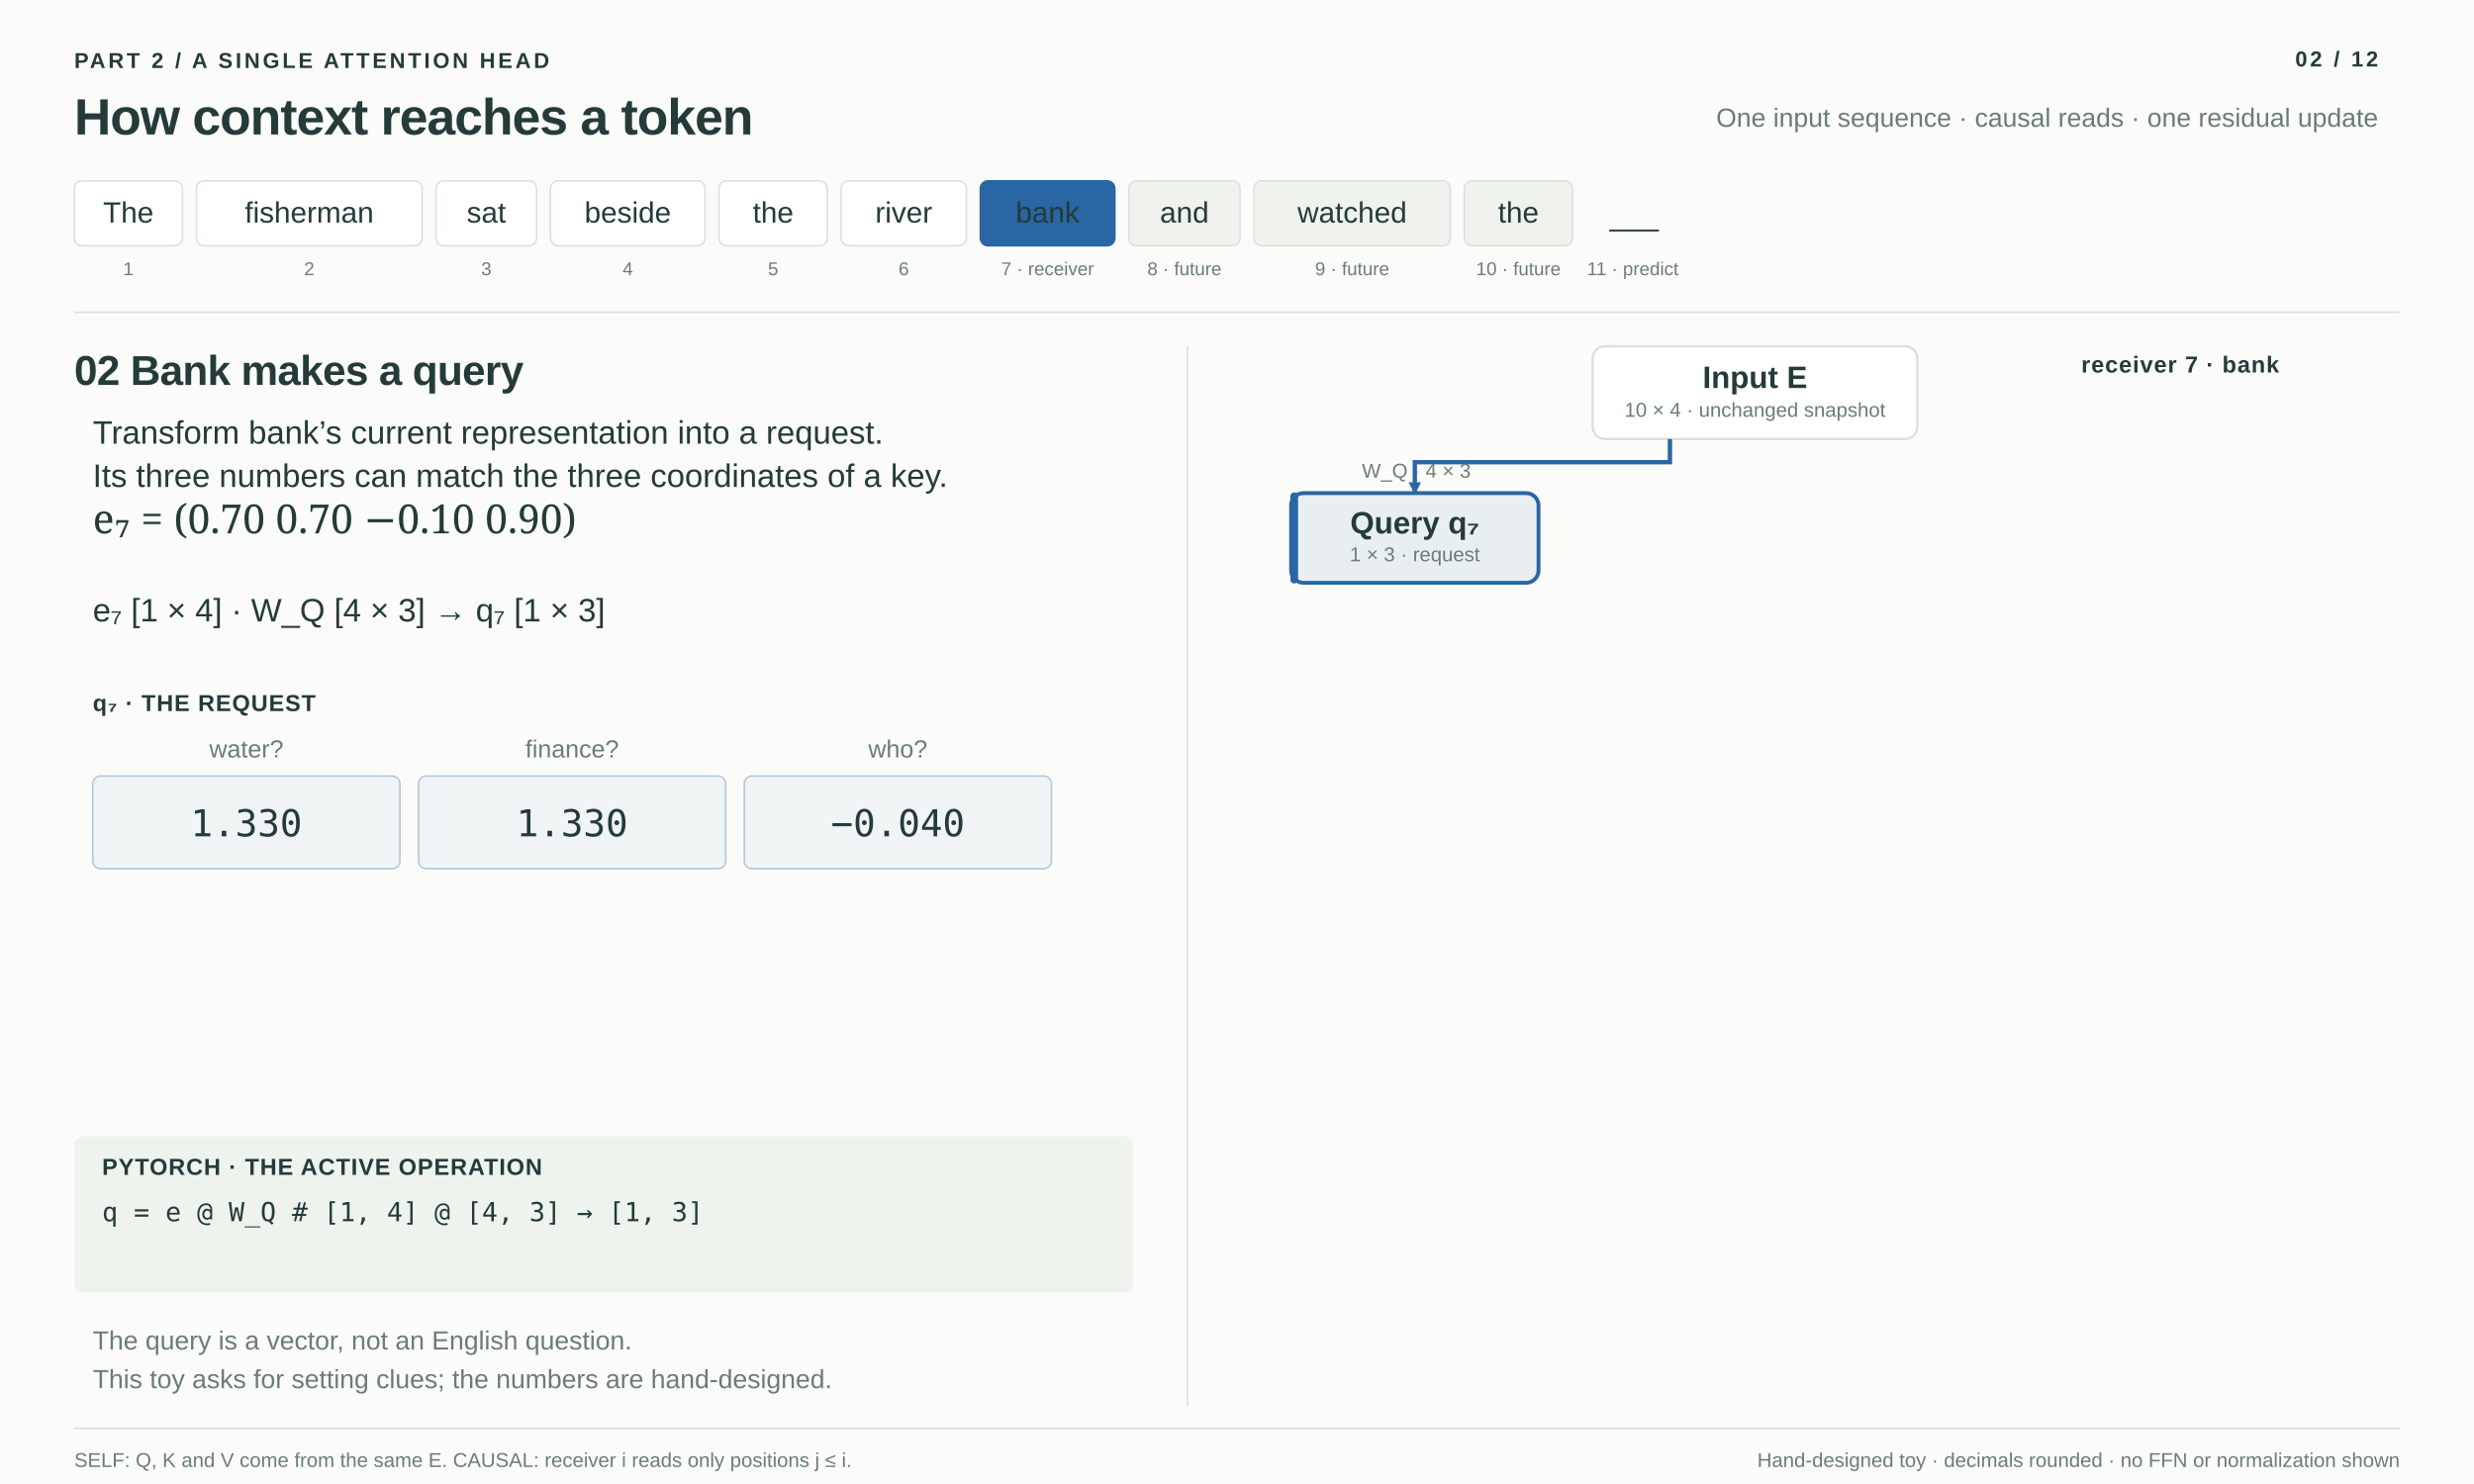
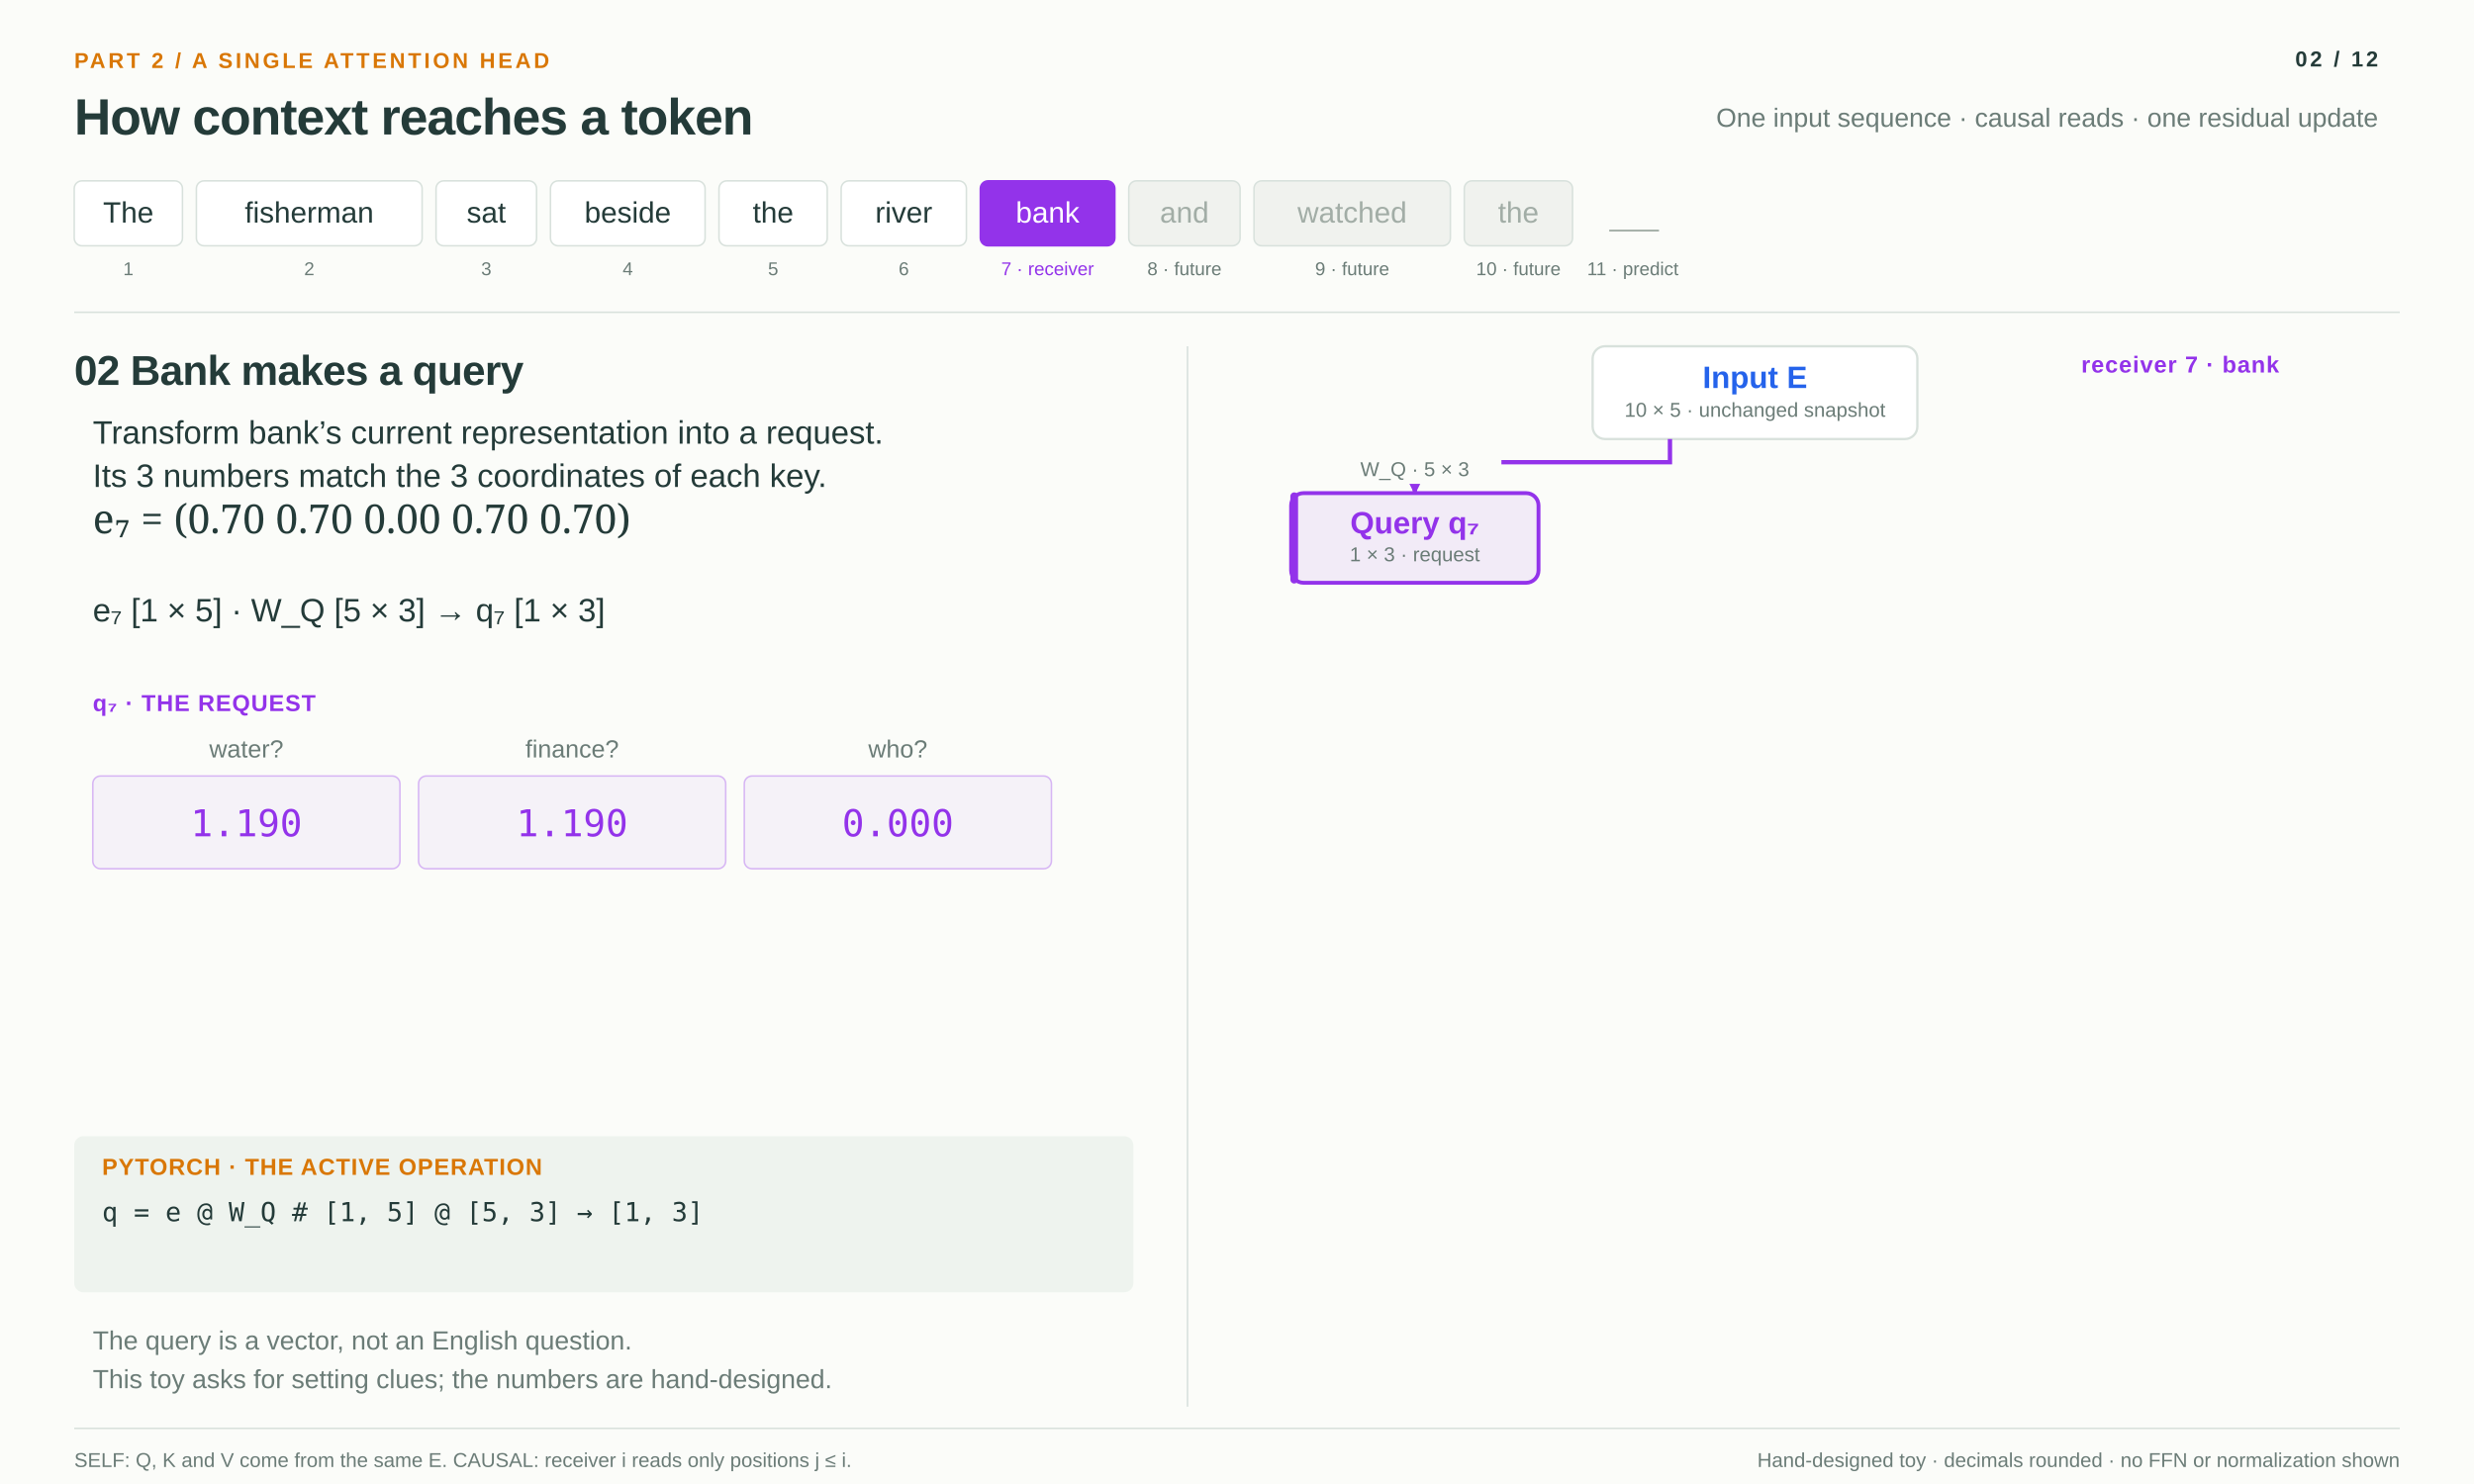
- <svg xmlns="http://www.w3.org/2000/svg" width="1600" height="960" viewBox="0 0 1600 960" role="img" aria-labelledby="stage-1-title stage-1-desc">
+ <svg xmlns="http://www.w3.org/2000/svg" id="stage-1-svg" width="1600" height="960" viewBox="0 0 1600 960" role="img" aria-labelledby="stage-1-title stage-1-desc">
  <defs>
    <marker id="stage-1-q" markerWidth="8" markerHeight="8" refX="7" refY="4" orient="auto" markerUnits="userSpaceOnUse">
-       <path d="M0 0 L8 4 L0 8 Z" fill="#2a65a4" />
+       <path d="M0 0 L8 4 L0 8 Z" fill="#9333ea" />
    </marker>
    <marker id="stage-1-k" markerWidth="8" markerHeight="8" refX="7" refY="4" orient="auto" markerUnits="userSpaceOnUse">
-       <path d="M0 0 L8 4 L0 8 Z" fill="#247c78" />
+       <path d="M0 0 L8 4 L0 8 Z" fill="#d97706" />
    </marker>
    <marker id="stage-1-v" markerWidth="8" markerHeight="8" refX="7" refY="4" orient="auto" markerUnits="userSpaceOnUse">
-       <path d="M0 0 L8 4 L0 8 Z" fill="#ae6825" />
+       <path d="M0 0 L8 4 L0 8 Z" fill="#0d9488" />
    </marker>
    <marker id="stage-1-a" markerWidth="8" markerHeight="8" refX="7" refY="4" orient="auto" markerUnits="userSpaceOnUse">
-       <path d="M0 0 L8 4 L0 8 Z" fill="#526b8c" />
+       <path d="M0 0 L8 4 L0 8 Z" fill="#e11d48" />
    </marker>
    <marker id="stage-1-m" markerWidth="8" markerHeight="8" refX="7" refY="4" orient="auto" markerUnits="userSpaceOnUse">
-       <path d="M0 0 L8 4 L0 8 Z" fill="#a36b2b" />
+       <path d="M0 0 L8 4 L0 8 Z" fill="#0d9488" />
    </marker>
    <marker id="stage-1-d" markerWidth="8" markerHeight="8" refX="7" refY="4" orient="auto" markerUnits="userSpaceOnUse">
-       <path d="M0 0 L8 4 L0 8 Z" fill="#357957" />
+       <path d="M0 0 L8 4 L0 8 Z" fill="#16a34a" />
    </marker>
    <marker id="stage-1-e" markerWidth="8" markerHeight="8" refX="7" refY="4" orient="auto" markerUnits="userSpaceOnUse">
-       <path d="M0 0 L8 4 L0 8 Z" fill="#485f59" />
+       <path d="M0 0 L8 4 L0 8 Z" fill="#2563eb" />
    </marker>
  </defs>
-   <style>text{font-family:'Avenir Next','Segoe UI',Arial,sans-serif;fill:#243b39}.eyebrow{font-size:14px;font-weight:700;letter-spacing:1.8px}.heading{font-size:33px;font-weight:600;letter-spacing:-.6px}.stage-title{font-size:27px;font-weight:600;letter-spacing:-.4px}.body{font-size:21px}.detail{font-size:17px;fill:#6b7c77}.axis{font-size:16px;fill:#6b7c77}.smallcap{font-size:15px;font-weight:700;letter-spacing:.6px}.formula{font-family:'STIX Two Text',Georgia,serif;font-size:26px}.number{font-family:'SFMono-Regular',Consolas,monospace;font-size:24px}.table-number{font-family:'SFMono-Regular',Consolas,monospace;font-size:18px}.table-label{font-size:18px}.table-head{font-size:15px;font-weight:600;fill:#6b7c77}.node-title{font-size:20px;font-weight:600}.node-caption{font-size:13px;fill:#6b7c77}.code{font-family:'SFMono-Regular',Consolas,monospace;font-size:17px}.token{font-size:19px}.position{font-size:12px;fill:#6b7c77}.tiny{font-size:13px;fill:#6b7c77}</style>
+   <style>#stage-1-svg text{font-family:'Avenir Next','Segoe UI',Arial,sans-serif;fill:#243b39}#stage-1-svg .eyebrow{font-size:14px;font-weight:700;letter-spacing:1.8px}#stage-1-svg .heading{font-size:33px;font-weight:600;letter-spacing:-.6px}#stage-1-svg .stage-title{font-size:27px;font-weight:600;letter-spacing:-.4px}#stage-1-svg .body{font-size:21px}#stage-1-svg .detail{font-size:17px;fill:#6b7c77}#stage-1-svg .axis{font-size:16px;fill:#6b7c77}#stage-1-svg .smallcap{font-size:15px;font-weight:700;letter-spacing:.6px}#stage-1-svg .formula{font-family:'STIX Two Text',Georgia,serif;font-size:26px}#stage-1-svg .number{font-family:'SFMono-Regular',Consolas,monospace;font-size:24px}#stage-1-svg .table-number{font-family:'SFMono-Regular',Consolas,monospace;font-size:18px}#stage-1-svg .table-label{font-size:18px}#stage-1-svg .table-head{font-size:15px;font-weight:600;fill:#6b7c77}#stage-1-svg .node-title{font-size:20px;font-weight:600}#stage-1-svg .node-caption{font-size:13px;fill:#6b7c77}#stage-1-svg .code{font-family:'SFMono-Regular',Consolas,monospace;font-size:17px}#stage-1-svg .token{font-size:19px}#stage-1-svg .position{font-size:12px;fill:#6b7c77}#stage-1-svg .tiny{font-size:13px;fill:#6b7c77}</style>
  <rect x="0" y="0" width="1600" height="960" rx="0" fill="#fbfcf9" stroke="none" />
-   <text x="48" y="44" class="eyebrow" fill="#247c78">PART 2 / A SINGLE ATTENTION HEAD</text>
+   <text x="48" y="44" class="eyebrow" style="fill:#d97706">PART 2 / A SINGLE ATTENTION HEAD</text>
  <text x="48" y="87" class="heading">How context reaches a token</text>
  <text x="1538" y="43" class="eyebrow" text-anchor="end">02 / 12</text>
  <text x="1538" y="82" class="detail" text-anchor="end">One input sequence · causal reads · one residual update</text>
  <rect x="48" y="117" width="70" height="42" rx="5" fill="white" stroke="#d8e1dc" />
-   <text x="83" y="144" class="token" text-anchor="middle" fill="#243b39">The</text>
+   <text x="83" y="144" class="token" text-anchor="middle" style="fill:#243b39">The</text>
  <text x="83" y="178" class="position" text-anchor="middle">1</text>
  <rect x="127" y="117" width="146" height="42" rx="5" fill="white" stroke="#d8e1dc" />
-   <text x="200" y="144" class="token" text-anchor="middle" fill="#243b39">fisherman</text>
+   <text x="200" y="144" class="token" text-anchor="middle" style="fill:#243b39">fisherman</text>
  <text x="200" y="178" class="position" text-anchor="middle">2</text>
  <rect x="282" y="117" width="65" height="42" rx="5" fill="white" stroke="#d8e1dc" />
-   <text x="314.5" y="144" class="token" text-anchor="middle" fill="#243b39">sat</text>
+   <text x="314.5" y="144" class="token" text-anchor="middle" style="fill:#243b39">sat</text>
  <text x="314.5" y="178" class="position" text-anchor="middle">3</text>
  <rect x="356" y="117" width="100" height="42" rx="5" fill="white" stroke="#d8e1dc" />
-   <text x="406" y="144" class="token" text-anchor="middle" fill="#243b39">beside</text>
+   <text x="406" y="144" class="token" text-anchor="middle" style="fill:#243b39">beside</text>
  <text x="406" y="178" class="position" text-anchor="middle">4</text>
  <rect x="465" y="117" width="70" height="42" rx="5" fill="white" stroke="#d8e1dc" />
-   <text x="500" y="144" class="token" text-anchor="middle" fill="#243b39">the</text>
+   <text x="500" y="144" class="token" text-anchor="middle" style="fill:#243b39">the</text>
  <text x="500" y="178" class="position" text-anchor="middle">5</text>
  <rect x="544" y="117" width="81" height="42" rx="5" fill="white" stroke="#d8e1dc" />
-   <text x="584.5" y="144" class="token" text-anchor="middle" fill="#243b39">river</text>
+   <text x="584.5" y="144" class="token" text-anchor="middle" style="fill:#243b39">river</text>
  <text x="584.5" y="178" class="position" text-anchor="middle">6</text>
-   <rect x="634" y="117" width="87" height="42" rx="5" fill="#2a65a4" stroke="#2a65a4" />
-   <text x="677.5" y="144" class="token" text-anchor="middle" fill="white">bank</text>
-   <text x="677.5" y="178" class="position" text-anchor="middle" fill="#2a65a4">7 · receiver</text>
+   <rect x="634" y="117" width="87" height="42" rx="5" fill="#9333ea" stroke="#9333ea" />
+   <text x="677.5" y="144" class="token" text-anchor="middle" style="fill:white">bank</text>
+   <text x="677.5" y="178" class="position" text-anchor="middle" style="fill:#9333ea">7 · receiver</text>
  <rect x="730" y="117" width="72" height="42" rx="5" fill="#f0f2ee" stroke="#d8e1dc" />
-   <text x="766" y="144" class="token" text-anchor="middle" fill="#a2ada6">and</text>
+   <text x="766" y="144" class="token" text-anchor="middle" style="fill:#a2ada6">and</text>
  <text x="766" y="178" class="position" text-anchor="middle">8 · future</text>
  <rect x="811" y="117" width="127" height="42" rx="5" fill="#f0f2ee" stroke="#d8e1dc" />
-   <text x="874.5" y="144" class="token" text-anchor="middle" fill="#a2ada6">watched</text>
+   <text x="874.5" y="144" class="token" text-anchor="middle" style="fill:#a2ada6">watched</text>
  <text x="874.5" y="178" class="position" text-anchor="middle">9 · future</text>
  <rect x="947" y="117" width="70" height="42" rx="5" fill="#f0f2ee" stroke="#d8e1dc" />
-   <text x="982" y="144" class="token" text-anchor="middle" fill="#a2ada6">the</text>
+   <text x="982" y="144" class="token" text-anchor="middle" style="fill:#a2ada6">the</text>
  <text x="982" y="178" class="position" text-anchor="middle">10 · future</text>
-   <text x="1041" y="146" class="token" fill="#a2ada6">___</text>
+   <text x="1041" y="146" class="token" style="fill:#a2ada6">___</text>
  <text x="1056" y="178" class="position" text-anchor="middle">11 · predict</text>
  <line x1="48" y1="202" x2="1552" y2="202" stroke="#d8e1dc" />
  <text x="48" y="249" class="stage-title">02   Bank makes a query</text>
  <text x="60" y="287" class="body">Transform bank’s current representation into a request.</text>
-   <text x="60" y="315" class="body">Its three numbers can match the three coordinates of a key.</text>
-   <text x="60" y="345" class="formula">e₇ = (0.70   0.70   −0.10   0.90)</text>
-   <text x="60" y="402" class="body">e₇ [1 × 4]   ·   W_Q [4 × 3]   →   q₇ [1 × 3]</text>
-   <text x="60" y="460" class="smallcap" fill="#2a65a4">q₇ · THE REQUEST</text>
+   <text x="60" y="315" class="body">Its 3 numbers match the 3 coordinates of each key.</text>
+   <text x="60" y="345" class="formula">e₇ = (0.70   0.70   0.00   0.70   0.70)</text>
+   <text x="60" y="402" class="body">e₇ [1 × 5]   ·   W_Q [5 × 3]   →   q₇ [1 × 3]</text>
+   <text x="60" y="460" class="smallcap" style="fill:#9333ea">q₇ · THE REQUEST</text>
  <text x="159.333" y="490" class="axis" text-anchor="middle">water?</text>
-   <rect x="60" y="502" width="198.667" height="60" rx="5" fill="#2a65a40c" stroke="#2a65a455" />
-   <text x="159.333" y="541" class="number" text-anchor="middle" fill="#2a65a4">1.330</text>
+   <rect x="60" y="502" width="198.667" height="60" rx="5" fill="#9333ea0c" stroke="#9333ea55" />
+   <text x="159.333" y="541" class="number" text-anchor="middle" style="fill:#9333ea">1.190</text>
  <text x="370" y="490" class="axis" text-anchor="middle">finance?</text>
-   <rect x="270.667" y="502" width="198.667" height="60" rx="5" fill="#2a65a40c" stroke="#2a65a455" />
-   <text x="370" y="541" class="number" text-anchor="middle" fill="#2a65a4">1.330</text>
+   <rect x="270.667" y="502" width="198.667" height="60" rx="5" fill="#9333ea0c" stroke="#9333ea55" />
+   <text x="370" y="541" class="number" text-anchor="middle" style="fill:#9333ea">1.190</text>
  <text x="580.667" y="490" class="axis" text-anchor="middle">who?</text>
-   <rect x="481.333" y="502" width="198.667" height="60" rx="5" fill="#2a65a40c" stroke="#2a65a455" />
-   <text x="580.667" y="541" class="number" text-anchor="middle" fill="#2a65a4">−0.040</text>
+   <rect x="481.333" y="502" width="198.667" height="60" rx="5" fill="#9333ea0c" stroke="#9333ea55" />
+   <text x="580.667" y="541" class="number" text-anchor="middle" style="fill:#9333ea">0.000</text>
  <rect x="48" y="735" width="685" height="101" rx="6" fill="#eef3ee" stroke="none" />
-   <text x="66" y="760" class="smallcap" fill="#247c78">PYTORCH · THE ACTIVE OPERATION</text>
-   <text x="66" y="790" class="code">q = e @ W_Q  # [1, 4] @ [4, 3] → [1, 3]</text>
+   <text x="66" y="760" class="smallcap" style="fill:#d97706">PYTORCH · THE ACTIVE OPERATION</text>
+   <text x="66" y="790" class="code">q = e @ W_Q  # [1, 5] @ [5, 3] → [1, 3]</text>
  <text x="60" y="873" class="detail">The query is a vector, not an English question.</text>
  <text x="60" y="898" class="detail">This toy asks for setting clues; the numbers are hand-designed.</text>
  <line x1="768" y1="224" x2="768" y2="910" stroke="#d8e1dc" />
  <g class="node" data-node="input">
    <rect x="1030" y="224" width="210" height="60" rx="8" fill="#ffffff" stroke="#d8e1dc" stroke-width="1.5" />
-     <text x="1135" y="251" class="node-title" text-anchor="middle" fill="#485f59">Input E</text>
-     <text x="1135" y="269.6" class="node-caption" text-anchor="middle">10 × 4 · unchanged snapshot</text>
+     <text x="1135" y="251" class="node-title" text-anchor="middle" style="fill:#2563eb">Input E</text>
+     <text x="1135" y="269.6" class="node-caption" text-anchor="middle">10 × 5 · unchanged snapshot</text>
  </g>
-   <text x="1474" y="241" class="smallcap" fill="#2a65a4" text-anchor="end">receiver 7 · bank</text>
-   <path d="M1080 284 V299 H915 V319" fill="none" stroke="#2a65a4" stroke-width="2.8" opacity="1" marker-end="url(#stage-1-q)" />
-   <text x="916" y="309" class="tiny" text-anchor="middle">W_Q · 4 × 3</text>
+   <text x="1474" y="241" class="smallcap" style="fill:#9333ea" text-anchor="end">receiver 7 · bank</text>
+   <path d="M1080 284 V299 H915 V319" fill="none" stroke="#9333ea" stroke-width="2.8" opacity="1" marker-end="url(#stage-1-q)" />
+   <rect x="859" y="292" width="112" height="21" rx="0" fill="#fbfcf9" stroke="none" />
+   <text x="915" y="308" class="tiny" text-anchor="middle">W_Q · 5 × 3</text>
  <g class="node" data-node="q">
-     <rect x="835" y="319" width="160" height="58" rx="8" fill="#2a65a415" stroke="#2a65a4" stroke-width="2.5" />
-     <rect x="835" y="319" width="4" height="58" rx="2" fill="#2a65a4" stroke="#2a65a4" />
-     <text x="915" y="345.1" class="node-title" text-anchor="middle" fill="#2a65a4">Query q₇</text>
+     <rect x="835" y="319" width="160" height="58" rx="8" fill="#9333ea15" stroke="#9333ea" stroke-width="2.5" />
+     <rect x="835" y="319" width="4" height="58" rx="2" fill="#9333ea" stroke="#9333ea" />
+     <text x="915" y="345.1" class="node-title" text-anchor="middle" style="fill:#9333ea">Query q₇</text>
    <text x="915" y="363.08" class="node-caption" text-anchor="middle">1 × 3 · request</text>
  </g>
  <line x1="48" y1="924" x2="1552" y2="924" stroke="#d8e1dc" />
  <text x="48" y="949" class="tiny">SELF: Q, K and V come from the same E.   CAUSAL: receiver i reads only positions j ≤ i.</text>
  <text x="1552" y="949" class="tiny" text-anchor="end">Hand-designed toy · decimals rounded · no FFN or normalization shown</text>
</svg>
